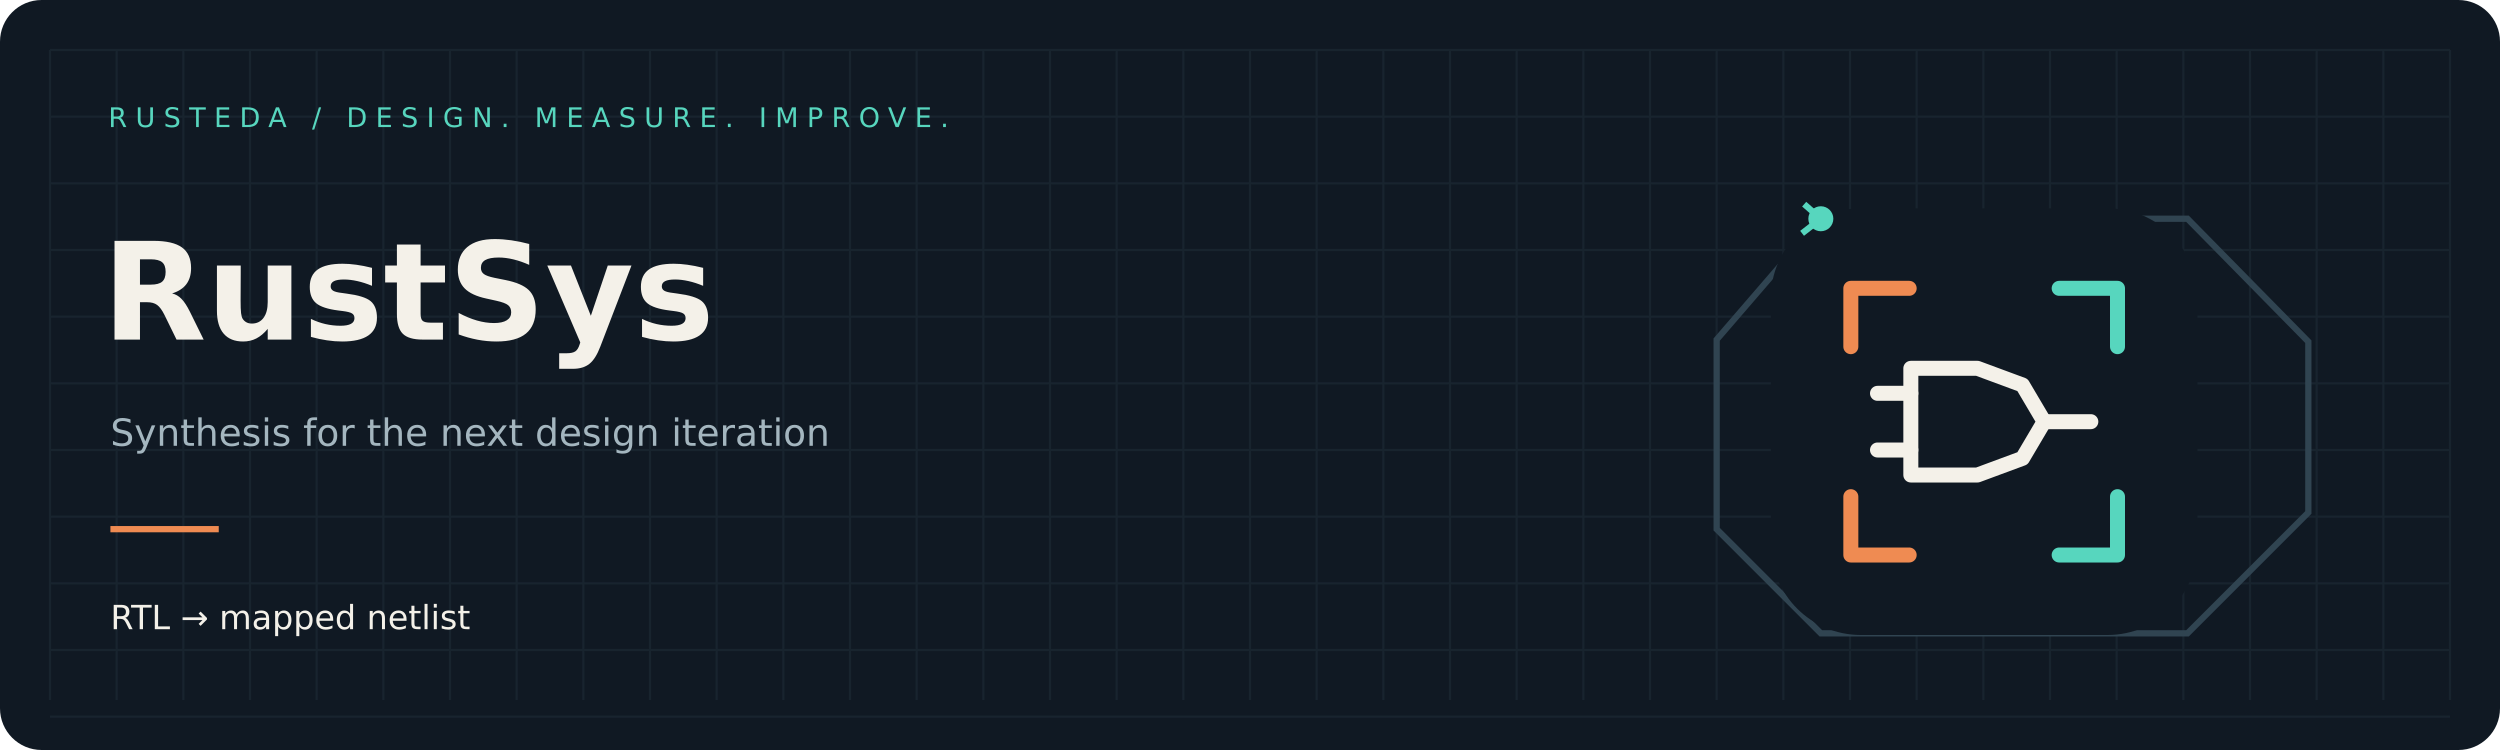
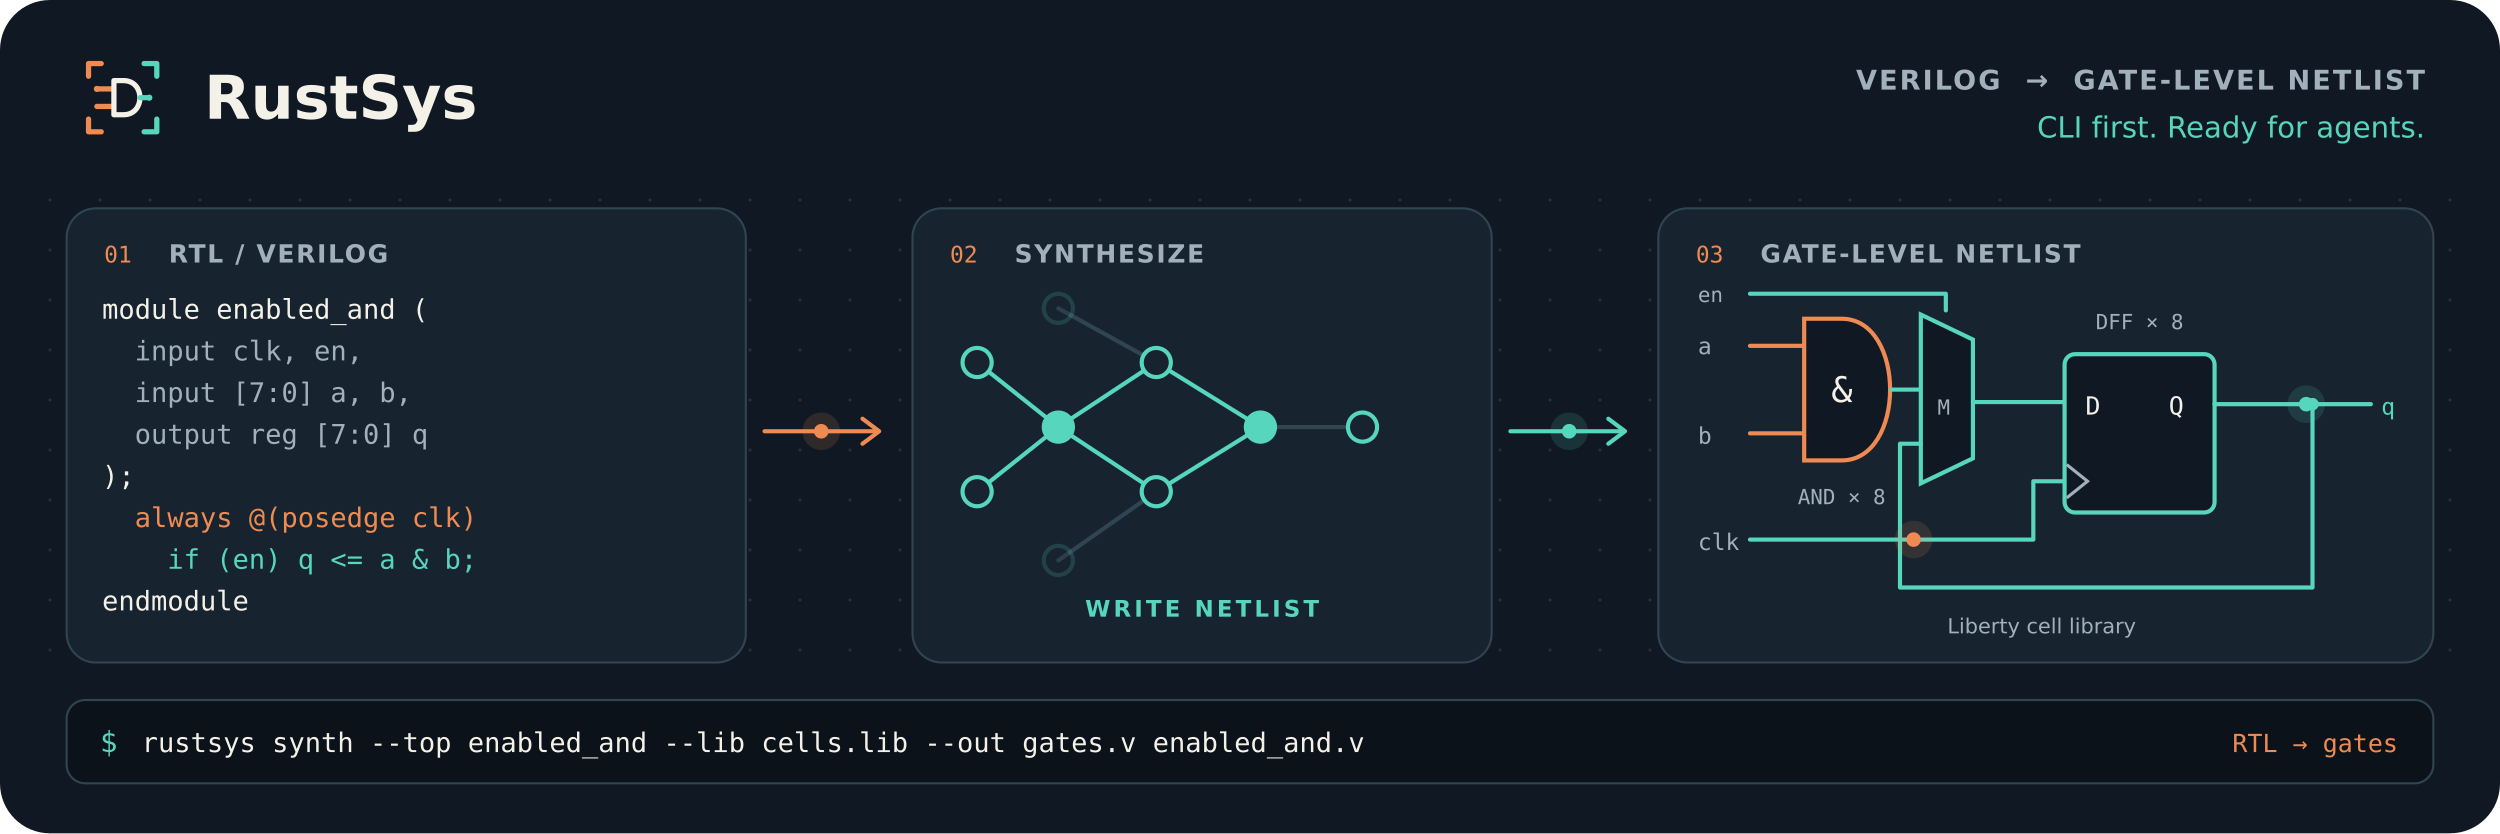
- <svg xmlns="http://www.w3.org/2000/svg" width="1200" height="360" viewBox="0 0 1200 360" role="img" aria-labelledby="title desc">
-   <rect width="1200" height="360" rx="20" fill="#101923" />
-   <g stroke="#304451" opacity=".25">
-     <path d="M24 24V336" />
-     <path d="M56 24V336" />
-     <path d="M88 24V336" />
-     <path d="M120 24V336" />
-     <path d="M152 24V336" />
-     <path d="M184 24V336" />
-     <path d="M216 24V336" />
-     <path d="M248 24V336" />
-     <path d="M280 24V336" />
-     <path d="M312 24V336" />
-     <path d="M344 24V336" />
-     <path d="M376 24V336" />
-     <path d="M408 24V336" />
-     <path d="M440 24V336" />
-     <path d="M472 24V336" />
-     <path d="M504 24V336" />
-     <path d="M536 24V336" />
-     <path d="M568 24V336" />
-     <path d="M600 24V336" />
-     <path d="M632 24V336" />
-     <path d="M664 24V336" />
-     <path d="M696 24V336" />
-     <path d="M728 24V336" />
-     <path d="M760 24V336" />
-     <path d="M792 24V336" />
-     <path d="M824 24V336" />
-     <path d="M856 24V336" />
-     <path d="M888 24V336" />
-     <path d="M920 24V336" />
-     <path d="M952 24V336" />
-     <path d="M984 24V336" />
-     <path d="M1016 24V336" />
-     <path d="M1048 24V336" />
-     <path d="M1080 24V336" />
-     <path d="M1112 24V336" />
-     <path d="M1144 24V336" />
-     <path d="M1176 24V336" />
-     <path d="M24 24H1176" />
-     <path d="M24 56H1176" />
-     <path d="M24 88H1176" />
-     <path d="M24 120H1176" />
-     <path d="M24 152H1176" />
-     <path d="M24 184H1176" />
-     <path d="M24 216H1176" />
-     <path d="M24 248H1176" />
-     <path d="M24 280H1176" />
-     <path d="M24 312H1176" />
-     <path d="M24 344H1176" />
+ <svg xmlns="http://www.w3.org/2000/svg" width="1200" height="400" viewBox="0 0 1200 400" role="img" aria-labelledby="title desc">
+   <rect width="1200" height="400" rx="24" fill="#101923" />
+   <g opacity=".15">
+     <circle cx="24" cy="96" r=".75" fill="#A1B0BA" />
+     <circle cx="24" cy="120" r=".75" fill="#A1B0BA" />
+     <circle cx="24" cy="144" r=".75" fill="#A1B0BA" />
+     <circle cx="24" cy="168" r=".75" fill="#A1B0BA" />
+     <circle cx="24" cy="192" r=".75" fill="#A1B0BA" />
+     <circle cx="24" cy="216" r=".75" fill="#A1B0BA" />
+     <circle cx="24" cy="240" r=".75" fill="#A1B0BA" />
+     <circle cx="24" cy="264" r=".75" fill="#A1B0BA" />
+     <circle cx="24" cy="288" r=".75" fill="#A1B0BA" />
+     <circle cx="24" cy="312" r=".75" fill="#A1B0BA" />
+     <circle cx="48" cy="96" r=".75" fill="#A1B0BA" />
+     <circle cx="48" cy="120" r=".75" fill="#A1B0BA" />
+     <circle cx="48" cy="144" r=".75" fill="#A1B0BA" />
+     <circle cx="48" cy="168" r=".75" fill="#A1B0BA" />
+     <circle cx="48" cy="192" r=".75" fill="#A1B0BA" />
+     <circle cx="48" cy="216" r=".75" fill="#A1B0BA" />
+     <circle cx="48" cy="240" r=".75" fill="#A1B0BA" />
+     <circle cx="48" cy="264" r=".75" fill="#A1B0BA" />
+     <circle cx="48" cy="288" r=".75" fill="#A1B0BA" />
+     <circle cx="48" cy="312" r=".75" fill="#A1B0BA" />
+     <circle cx="72" cy="96" r=".75" fill="#A1B0BA" />
+     <circle cx="72" cy="120" r=".75" fill="#A1B0BA" />
+     <circle cx="72" cy="144" r=".75" fill="#A1B0BA" />
+     <circle cx="72" cy="168" r=".75" fill="#A1B0BA" />
+     <circle cx="72" cy="192" r=".75" fill="#A1B0BA" />
+     <circle cx="72" cy="216" r=".75" fill="#A1B0BA" />
+     <circle cx="72" cy="240" r=".75" fill="#A1B0BA" />
+     <circle cx="72" cy="264" r=".75" fill="#A1B0BA" />
+     <circle cx="72" cy="288" r=".75" fill="#A1B0BA" />
+     <circle cx="72" cy="312" r=".75" fill="#A1B0BA" />
+     <circle cx="96" cy="96" r=".75" fill="#A1B0BA" />
+     <circle cx="96" cy="120" r=".75" fill="#A1B0BA" />
+     <circle cx="96" cy="144" r=".75" fill="#A1B0BA" />
+     <circle cx="96" cy="168" r=".75" fill="#A1B0BA" />
+     <circle cx="96" cy="192" r=".75" fill="#A1B0BA" />
+     <circle cx="96" cy="216" r=".75" fill="#A1B0BA" />
+     <circle cx="96" cy="240" r=".75" fill="#A1B0BA" />
+     <circle cx="96" cy="264" r=".75" fill="#A1B0BA" />
+     <circle cx="96" cy="288" r=".75" fill="#A1B0BA" />
+     <circle cx="96" cy="312" r=".75" fill="#A1B0BA" />
+     <circle cx="120" cy="96" r=".75" fill="#A1B0BA" />
+     <circle cx="120" cy="120" r=".75" fill="#A1B0BA" />
+     <circle cx="120" cy="144" r=".75" fill="#A1B0BA" />
+     <circle cx="120" cy="168" r=".75" fill="#A1B0BA" />
+     <circle cx="120" cy="192" r=".75" fill="#A1B0BA" />
+     <circle cx="120" cy="216" r=".75" fill="#A1B0BA" />
+     <circle cx="120" cy="240" r=".75" fill="#A1B0BA" />
+     <circle cx="120" cy="264" r=".75" fill="#A1B0BA" />
+     <circle cx="120" cy="288" r=".75" fill="#A1B0BA" />
+     <circle cx="120" cy="312" r=".75" fill="#A1B0BA" />
+     <circle cx="144" cy="96" r=".75" fill="#A1B0BA" />
+     <circle cx="144" cy="120" r=".75" fill="#A1B0BA" />
+     <circle cx="144" cy="144" r=".75" fill="#A1B0BA" />
+     <circle cx="144" cy="168" r=".75" fill="#A1B0BA" />
+     <circle cx="144" cy="192" r=".75" fill="#A1B0BA" />
+     <circle cx="144" cy="216" r=".75" fill="#A1B0BA" />
+     <circle cx="144" cy="240" r=".75" fill="#A1B0BA" />
+     <circle cx="144" cy="264" r=".75" fill="#A1B0BA" />
+     <circle cx="144" cy="288" r=".75" fill="#A1B0BA" />
+     <circle cx="144" cy="312" r=".75" fill="#A1B0BA" />
+     <circle cx="168" cy="96" r=".75" fill="#A1B0BA" />
+     <circle cx="168" cy="120" r=".75" fill="#A1B0BA" />
+     <circle cx="168" cy="144" r=".75" fill="#A1B0BA" />
+     <circle cx="168" cy="168" r=".75" fill="#A1B0BA" />
+     <circle cx="168" cy="192" r=".75" fill="#A1B0BA" />
+     <circle cx="168" cy="216" r=".75" fill="#A1B0BA" />
+     <circle cx="168" cy="240" r=".75" fill="#A1B0BA" />
+     <circle cx="168" cy="264" r=".75" fill="#A1B0BA" />
+     <circle cx="168" cy="288" r=".75" fill="#A1B0BA" />
+     <circle cx="168" cy="312" r=".75" fill="#A1B0BA" />
+     <circle cx="192" cy="96" r=".75" fill="#A1B0BA" />
+     <circle cx="192" cy="120" r=".75" fill="#A1B0BA" />
+     <circle cx="192" cy="144" r=".75" fill="#A1B0BA" />
+     <circle cx="192" cy="168" r=".75" fill="#A1B0BA" />
+     <circle cx="192" cy="192" r=".75" fill="#A1B0BA" />
+     <circle cx="192" cy="216" r=".75" fill="#A1B0BA" />
+     <circle cx="192" cy="240" r=".75" fill="#A1B0BA" />
+     <circle cx="192" cy="264" r=".75" fill="#A1B0BA" />
+     <circle cx="192" cy="288" r=".75" fill="#A1B0BA" />
+     <circle cx="192" cy="312" r=".75" fill="#A1B0BA" />
+     <circle cx="216" cy="96" r=".75" fill="#A1B0BA" />
+     <circle cx="216" cy="120" r=".75" fill="#A1B0BA" />
+     <circle cx="216" cy="144" r=".75" fill="#A1B0BA" />
+     <circle cx="216" cy="168" r=".75" fill="#A1B0BA" />
+     <circle cx="216" cy="192" r=".75" fill="#A1B0BA" />
+     <circle cx="216" cy="216" r=".75" fill="#A1B0BA" />
+     <circle cx="216" cy="240" r=".75" fill="#A1B0BA" />
+     <circle cx="216" cy="264" r=".75" fill="#A1B0BA" />
+     <circle cx="216" cy="288" r=".75" fill="#A1B0BA" />
+     <circle cx="216" cy="312" r=".75" fill="#A1B0BA" />
+     <circle cx="240" cy="96" r=".75" fill="#A1B0BA" />
+     <circle cx="240" cy="120" r=".75" fill="#A1B0BA" />
+     <circle cx="240" cy="144" r=".75" fill="#A1B0BA" />
+     <circle cx="240" cy="168" r=".75" fill="#A1B0BA" />
+     <circle cx="240" cy="192" r=".75" fill="#A1B0BA" />
+     <circle cx="240" cy="216" r=".75" fill="#A1B0BA" />
+     <circle cx="240" cy="240" r=".75" fill="#A1B0BA" />
+     <circle cx="240" cy="264" r=".75" fill="#A1B0BA" />
+     <circle cx="240" cy="288" r=".75" fill="#A1B0BA" />
+     <circle cx="240" cy="312" r=".75" fill="#A1B0BA" />
+     <circle cx="264" cy="96" r=".75" fill="#A1B0BA" />
+     <circle cx="264" cy="120" r=".75" fill="#A1B0BA" />
+     <circle cx="264" cy="144" r=".75" fill="#A1B0BA" />
+     <circle cx="264" cy="168" r=".75" fill="#A1B0BA" />
+     <circle cx="264" cy="192" r=".75" fill="#A1B0BA" />
+     <circle cx="264" cy="216" r=".75" fill="#A1B0BA" />
+     <circle cx="264" cy="240" r=".75" fill="#A1B0BA" />
+     <circle cx="264" cy="264" r=".75" fill="#A1B0BA" />
+     <circle cx="264" cy="288" r=".75" fill="#A1B0BA" />
+     <circle cx="264" cy="312" r=".75" fill="#A1B0BA" />
+     <circle cx="288" cy="96" r=".75" fill="#A1B0BA" />
+     <circle cx="288" cy="120" r=".75" fill="#A1B0BA" />
+     <circle cx="288" cy="144" r=".75" fill="#A1B0BA" />
+     <circle cx="288" cy="168" r=".75" fill="#A1B0BA" />
+     <circle cx="288" cy="192" r=".75" fill="#A1B0BA" />
+     <circle cx="288" cy="216" r=".75" fill="#A1B0BA" />
+     <circle cx="288" cy="240" r=".75" fill="#A1B0BA" />
+     <circle cx="288" cy="264" r=".75" fill="#A1B0BA" />
+     <circle cx="288" cy="288" r=".75" fill="#A1B0BA" />
+     <circle cx="288" cy="312" r=".75" fill="#A1B0BA" />
+     <circle cx="312" cy="96" r=".75" fill="#A1B0BA" />
+     <circle cx="312" cy="120" r=".75" fill="#A1B0BA" />
+     <circle cx="312" cy="144" r=".75" fill="#A1B0BA" />
+     <circle cx="312" cy="168" r=".75" fill="#A1B0BA" />
+     <circle cx="312" cy="192" r=".75" fill="#A1B0BA" />
+     <circle cx="312" cy="216" r=".75" fill="#A1B0BA" />
+     <circle cx="312" cy="240" r=".75" fill="#A1B0BA" />
+     <circle cx="312" cy="264" r=".75" fill="#A1B0BA" />
+     <circle cx="312" cy="288" r=".75" fill="#A1B0BA" />
+     <circle cx="312" cy="312" r=".75" fill="#A1B0BA" />
+     <circle cx="336" cy="96" r=".75" fill="#A1B0BA" />
+     <circle cx="336" cy="120" r=".75" fill="#A1B0BA" />
+     <circle cx="336" cy="144" r=".75" fill="#A1B0BA" />
+     <circle cx="336" cy="168" r=".75" fill="#A1B0BA" />
+     <circle cx="336" cy="192" r=".75" fill="#A1B0BA" />
+     <circle cx="336" cy="216" r=".75" fill="#A1B0BA" />
+     <circle cx="336" cy="240" r=".75" fill="#A1B0BA" />
+     <circle cx="336" cy="264" r=".75" fill="#A1B0BA" />
+     <circle cx="336" cy="288" r=".75" fill="#A1B0BA" />
+     <circle cx="336" cy="312" r=".75" fill="#A1B0BA" />
+     <circle cx="360" cy="96" r=".75" fill="#A1B0BA" />
+     <circle cx="360" cy="120" r=".75" fill="#A1B0BA" />
+     <circle cx="360" cy="144" r=".75" fill="#A1B0BA" />
+     <circle cx="360" cy="168" r=".75" fill="#A1B0BA" />
+     <circle cx="360" cy="192" r=".75" fill="#A1B0BA" />
+     <circle cx="360" cy="216" r=".75" fill="#A1B0BA" />
+     <circle cx="360" cy="240" r=".75" fill="#A1B0BA" />
+     <circle cx="360" cy="264" r=".75" fill="#A1B0BA" />
+     <circle cx="360" cy="288" r=".75" fill="#A1B0BA" />
+     <circle cx="360" cy="312" r=".75" fill="#A1B0BA" />
+     <circle cx="384" cy="96" r=".75" fill="#A1B0BA" />
+     <circle cx="384" cy="120" r=".75" fill="#A1B0BA" />
+     <circle cx="384" cy="144" r=".75" fill="#A1B0BA" />
+     <circle cx="384" cy="168" r=".75" fill="#A1B0BA" />
+     <circle cx="384" cy="192" r=".75" fill="#A1B0BA" />
+     <circle cx="384" cy="216" r=".75" fill="#A1B0BA" />
+     <circle cx="384" cy="240" r=".75" fill="#A1B0BA" />
+     <circle cx="384" cy="264" r=".75" fill="#A1B0BA" />
+     <circle cx="384" cy="288" r=".75" fill="#A1B0BA" />
+     <circle cx="384" cy="312" r=".75" fill="#A1B0BA" />
+     <circle cx="408" cy="96" r=".75" fill="#A1B0BA" />
+     <circle cx="408" cy="120" r=".75" fill="#A1B0BA" />
+     <circle cx="408" cy="144" r=".75" fill="#A1B0BA" />
+     <circle cx="408" cy="168" r=".75" fill="#A1B0BA" />
+     <circle cx="408" cy="192" r=".75" fill="#A1B0BA" />
+     <circle cx="408" cy="216" r=".75" fill="#A1B0BA" />
+     <circle cx="408" cy="240" r=".75" fill="#A1B0BA" />
+     <circle cx="408" cy="264" r=".75" fill="#A1B0BA" />
+     <circle cx="408" cy="288" r=".75" fill="#A1B0BA" />
+     <circle cx="408" cy="312" r=".75" fill="#A1B0BA" />
+     <circle cx="432" cy="96" r=".75" fill="#A1B0BA" />
+     <circle cx="432" cy="120" r=".75" fill="#A1B0BA" />
+     <circle cx="432" cy="144" r=".75" fill="#A1B0BA" />
+     <circle cx="432" cy="168" r=".75" fill="#A1B0BA" />
+     <circle cx="432" cy="192" r=".75" fill="#A1B0BA" />
+     <circle cx="432" cy="216" r=".75" fill="#A1B0BA" />
+     <circle cx="432" cy="240" r=".75" fill="#A1B0BA" />
+     <circle cx="432" cy="264" r=".75" fill="#A1B0BA" />
+     <circle cx="432" cy="288" r=".75" fill="#A1B0BA" />
+     <circle cx="432" cy="312" r=".75" fill="#A1B0BA" />
+     <circle cx="456" cy="96" r=".75" fill="#A1B0BA" />
+     <circle cx="456" cy="120" r=".75" fill="#A1B0BA" />
+     <circle cx="456" cy="144" r=".75" fill="#A1B0BA" />
+     <circle cx="456" cy="168" r=".75" fill="#A1B0BA" />
+     <circle cx="456" cy="192" r=".75" fill="#A1B0BA" />
+     <circle cx="456" cy="216" r=".75" fill="#A1B0BA" />
+     <circle cx="456" cy="240" r=".75" fill="#A1B0BA" />
+     <circle cx="456" cy="264" r=".75" fill="#A1B0BA" />
+     <circle cx="456" cy="288" r=".75" fill="#A1B0BA" />
+     <circle cx="456" cy="312" r=".75" fill="#A1B0BA" />
+     <circle cx="480" cy="96" r=".75" fill="#A1B0BA" />
+     <circle cx="480" cy="120" r=".75" fill="#A1B0BA" />
+     <circle cx="480" cy="144" r=".75" fill="#A1B0BA" />
+     <circle cx="480" cy="168" r=".75" fill="#A1B0BA" />
+     <circle cx="480" cy="192" r=".75" fill="#A1B0BA" />
+     <circle cx="480" cy="216" r=".75" fill="#A1B0BA" />
+     <circle cx="480" cy="240" r=".75" fill="#A1B0BA" />
+     <circle cx="480" cy="264" r=".75" fill="#A1B0BA" />
+     <circle cx="480" cy="288" r=".75" fill="#A1B0BA" />
+     <circle cx="480" cy="312" r=".75" fill="#A1B0BA" />
+     <circle cx="504" cy="96" r=".75" fill="#A1B0BA" />
+     <circle cx="504" cy="120" r=".75" fill="#A1B0BA" />
+     <circle cx="504" cy="144" r=".75" fill="#A1B0BA" />
+     <circle cx="504" cy="168" r=".75" fill="#A1B0BA" />
+     <circle cx="504" cy="192" r=".75" fill="#A1B0BA" />
+     <circle cx="504" cy="216" r=".75" fill="#A1B0BA" />
+     <circle cx="504" cy="240" r=".75" fill="#A1B0BA" />
+     <circle cx="504" cy="264" r=".75" fill="#A1B0BA" />
+     <circle cx="504" cy="288" r=".75" fill="#A1B0BA" />
+     <circle cx="504" cy="312" r=".75" fill="#A1B0BA" />
+     <circle cx="528" cy="96" r=".75" fill="#A1B0BA" />
+     <circle cx="528" cy="120" r=".75" fill="#A1B0BA" />
+     <circle cx="528" cy="144" r=".75" fill="#A1B0BA" />
+     <circle cx="528" cy="168" r=".75" fill="#A1B0BA" />
+     <circle cx="528" cy="192" r=".75" fill="#A1B0BA" />
+     <circle cx="528" cy="216" r=".75" fill="#A1B0BA" />
+     <circle cx="528" cy="240" r=".75" fill="#A1B0BA" />
+     <circle cx="528" cy="264" r=".75" fill="#A1B0BA" />
+     <circle cx="528" cy="288" r=".75" fill="#A1B0BA" />
+     <circle cx="528" cy="312" r=".75" fill="#A1B0BA" />
+     <circle cx="552" cy="96" r=".75" fill="#A1B0BA" />
+     <circle cx="552" cy="120" r=".75" fill="#A1B0BA" />
+     <circle cx="552" cy="144" r=".75" fill="#A1B0BA" />
+     <circle cx="552" cy="168" r=".75" fill="#A1B0BA" />
+     <circle cx="552" cy="192" r=".75" fill="#A1B0BA" />
+     <circle cx="552" cy="216" r=".75" fill="#A1B0BA" />
+     <circle cx="552" cy="240" r=".75" fill="#A1B0BA" />
+     <circle cx="552" cy="264" r=".75" fill="#A1B0BA" />
+     <circle cx="552" cy="288" r=".75" fill="#A1B0BA" />
+     <circle cx="552" cy="312" r=".75" fill="#A1B0BA" />
+     <circle cx="576" cy="96" r=".75" fill="#A1B0BA" />
+     <circle cx="576" cy="120" r=".75" fill="#A1B0BA" />
+     <circle cx="576" cy="144" r=".75" fill="#A1B0BA" />
+     <circle cx="576" cy="168" r=".75" fill="#A1B0BA" />
+     <circle cx="576" cy="192" r=".75" fill="#A1B0BA" />
+     <circle cx="576" cy="216" r=".75" fill="#A1B0BA" />
+     <circle cx="576" cy="240" r=".75" fill="#A1B0BA" />
+     <circle cx="576" cy="264" r=".75" fill="#A1B0BA" />
+     <circle cx="576" cy="288" r=".75" fill="#A1B0BA" />
+     <circle cx="576" cy="312" r=".75" fill="#A1B0BA" />
+     <circle cx="600" cy="96" r=".75" fill="#A1B0BA" />
+     <circle cx="600" cy="120" r=".75" fill="#A1B0BA" />
+     <circle cx="600" cy="144" r=".75" fill="#A1B0BA" />
+     <circle cx="600" cy="168" r=".75" fill="#A1B0BA" />
+     <circle cx="600" cy="192" r=".75" fill="#A1B0BA" />
+     <circle cx="600" cy="216" r=".75" fill="#A1B0BA" />
+     <circle cx="600" cy="240" r=".75" fill="#A1B0BA" />
+     <circle cx="600" cy="264" r=".75" fill="#A1B0BA" />
+     <circle cx="600" cy="288" r=".75" fill="#A1B0BA" />
+     <circle cx="600" cy="312" r=".75" fill="#A1B0BA" />
+     <circle cx="624" cy="96" r=".75" fill="#A1B0BA" />
+     <circle cx="624" cy="120" r=".75" fill="#A1B0BA" />
+     <circle cx="624" cy="144" r=".75" fill="#A1B0BA" />
+     <circle cx="624" cy="168" r=".75" fill="#A1B0BA" />
+     <circle cx="624" cy="192" r=".75" fill="#A1B0BA" />
+     <circle cx="624" cy="216" r=".75" fill="#A1B0BA" />
+     <circle cx="624" cy="240" r=".75" fill="#A1B0BA" />
+     <circle cx="624" cy="264" r=".75" fill="#A1B0BA" />
+     <circle cx="624" cy="288" r=".75" fill="#A1B0BA" />
+     <circle cx="624" cy="312" r=".75" fill="#A1B0BA" />
+     <circle cx="648" cy="96" r=".75" fill="#A1B0BA" />
+     <circle cx="648" cy="120" r=".75" fill="#A1B0BA" />
+     <circle cx="648" cy="144" r=".75" fill="#A1B0BA" />
+     <circle cx="648" cy="168" r=".75" fill="#A1B0BA" />
+     <circle cx="648" cy="192" r=".75" fill="#A1B0BA" />
+     <circle cx="648" cy="216" r=".75" fill="#A1B0BA" />
+     <circle cx="648" cy="240" r=".75" fill="#A1B0BA" />
+     <circle cx="648" cy="264" r=".75" fill="#A1B0BA" />
+     <circle cx="648" cy="288" r=".75" fill="#A1B0BA" />
+     <circle cx="648" cy="312" r=".75" fill="#A1B0BA" />
+     <circle cx="672" cy="96" r=".75" fill="#A1B0BA" />
+     <circle cx="672" cy="120" r=".75" fill="#A1B0BA" />
+     <circle cx="672" cy="144" r=".75" fill="#A1B0BA" />
+     <circle cx="672" cy="168" r=".75" fill="#A1B0BA" />
+     <circle cx="672" cy="192" r=".75" fill="#A1B0BA" />
+     <circle cx="672" cy="216" r=".75" fill="#A1B0BA" />
+     <circle cx="672" cy="240" r=".75" fill="#A1B0BA" />
+     <circle cx="672" cy="264" r=".75" fill="#A1B0BA" />
+     <circle cx="672" cy="288" r=".75" fill="#A1B0BA" />
+     <circle cx="672" cy="312" r=".75" fill="#A1B0BA" />
+     <circle cx="696" cy="96" r=".75" fill="#A1B0BA" />
+     <circle cx="696" cy="120" r=".75" fill="#A1B0BA" />
+     <circle cx="696" cy="144" r=".75" fill="#A1B0BA" />
+     <circle cx="696" cy="168" r=".75" fill="#A1B0BA" />
+     <circle cx="696" cy="192" r=".75" fill="#A1B0BA" />
+     <circle cx="696" cy="216" r=".75" fill="#A1B0BA" />
+     <circle cx="696" cy="240" r=".75" fill="#A1B0BA" />
+     <circle cx="696" cy="264" r=".75" fill="#A1B0BA" />
+     <circle cx="696" cy="288" r=".75" fill="#A1B0BA" />
+     <circle cx="696" cy="312" r=".75" fill="#A1B0BA" />
+     <circle cx="720" cy="96" r=".75" fill="#A1B0BA" />
+     <circle cx="720" cy="120" r=".75" fill="#A1B0BA" />
+     <circle cx="720" cy="144" r=".75" fill="#A1B0BA" />
+     <circle cx="720" cy="168" r=".75" fill="#A1B0BA" />
+     <circle cx="720" cy="192" r=".75" fill="#A1B0BA" />
+     <circle cx="720" cy="216" r=".75" fill="#A1B0BA" />
+     <circle cx="720" cy="240" r=".75" fill="#A1B0BA" />
+     <circle cx="720" cy="264" r=".75" fill="#A1B0BA" />
+     <circle cx="720" cy="288" r=".75" fill="#A1B0BA" />
+     <circle cx="720" cy="312" r=".75" fill="#A1B0BA" />
+     <circle cx="744" cy="96" r=".75" fill="#A1B0BA" />
+     <circle cx="744" cy="120" r=".75" fill="#A1B0BA" />
+     <circle cx="744" cy="144" r=".75" fill="#A1B0BA" />
+     <circle cx="744" cy="168" r=".75" fill="#A1B0BA" />
+     <circle cx="744" cy="192" r=".75" fill="#A1B0BA" />
+     <circle cx="744" cy="216" r=".75" fill="#A1B0BA" />
+     <circle cx="744" cy="240" r=".75" fill="#A1B0BA" />
+     <circle cx="744" cy="264" r=".75" fill="#A1B0BA" />
+     <circle cx="744" cy="288" r=".75" fill="#A1B0BA" />
+     <circle cx="744" cy="312" r=".75" fill="#A1B0BA" />
+     <circle cx="768" cy="96" r=".75" fill="#A1B0BA" />
+     <circle cx="768" cy="120" r=".75" fill="#A1B0BA" />
+     <circle cx="768" cy="144" r=".75" fill="#A1B0BA" />
+     <circle cx="768" cy="168" r=".75" fill="#A1B0BA" />
+     <circle cx="768" cy="192" r=".75" fill="#A1B0BA" />
+     <circle cx="768" cy="216" r=".75" fill="#A1B0BA" />
+     <circle cx="768" cy="240" r=".75" fill="#A1B0BA" />
+     <circle cx="768" cy="264" r=".75" fill="#A1B0BA" />
+     <circle cx="768" cy="288" r=".75" fill="#A1B0BA" />
+     <circle cx="768" cy="312" r=".75" fill="#A1B0BA" />
+     <circle cx="792" cy="96" r=".75" fill="#A1B0BA" />
+     <circle cx="792" cy="120" r=".75" fill="#A1B0BA" />
+     <circle cx="792" cy="144" r=".75" fill="#A1B0BA" />
+     <circle cx="792" cy="168" r=".75" fill="#A1B0BA" />
+     <circle cx="792" cy="192" r=".75" fill="#A1B0BA" />
+     <circle cx="792" cy="216" r=".75" fill="#A1B0BA" />
+     <circle cx="792" cy="240" r=".75" fill="#A1B0BA" />
+     <circle cx="792" cy="264" r=".75" fill="#A1B0BA" />
+     <circle cx="792" cy="288" r=".75" fill="#A1B0BA" />
+     <circle cx="792" cy="312" r=".75" fill="#A1B0BA" />
+     <circle cx="816" cy="96" r=".75" fill="#A1B0BA" />
+     <circle cx="816" cy="120" r=".75" fill="#A1B0BA" />
+     <circle cx="816" cy="144" r=".75" fill="#A1B0BA" />
+     <circle cx="816" cy="168" r=".75" fill="#A1B0BA" />
+     <circle cx="816" cy="192" r=".75" fill="#A1B0BA" />
+     <circle cx="816" cy="216" r=".75" fill="#A1B0BA" />
+     <circle cx="816" cy="240" r=".75" fill="#A1B0BA" />
+     <circle cx="816" cy="264" r=".75" fill="#A1B0BA" />
+     <circle cx="816" cy="288" r=".75" fill="#A1B0BA" />
+     <circle cx="816" cy="312" r=".75" fill="#A1B0BA" />
+     <circle cx="840" cy="96" r=".75" fill="#A1B0BA" />
+     <circle cx="840" cy="120" r=".75" fill="#A1B0BA" />
+     <circle cx="840" cy="144" r=".75" fill="#A1B0BA" />
+     <circle cx="840" cy="168" r=".75" fill="#A1B0BA" />
+     <circle cx="840" cy="192" r=".75" fill="#A1B0BA" />
+     <circle cx="840" cy="216" r=".75" fill="#A1B0BA" />
+     <circle cx="840" cy="240" r=".75" fill="#A1B0BA" />
+     <circle cx="840" cy="264" r=".75" fill="#A1B0BA" />
+     <circle cx="840" cy="288" r=".75" fill="#A1B0BA" />
+     <circle cx="840" cy="312" r=".75" fill="#A1B0BA" />
+     <circle cx="864" cy="96" r=".75" fill="#A1B0BA" />
+     <circle cx="864" cy="120" r=".75" fill="#A1B0BA" />
+     <circle cx="864" cy="144" r=".75" fill="#A1B0BA" />
+     <circle cx="864" cy="168" r=".75" fill="#A1B0BA" />
+     <circle cx="864" cy="192" r=".75" fill="#A1B0BA" />
+     <circle cx="864" cy="216" r=".75" fill="#A1B0BA" />
+     <circle cx="864" cy="240" r=".75" fill="#A1B0BA" />
+     <circle cx="864" cy="264" r=".75" fill="#A1B0BA" />
+     <circle cx="864" cy="288" r=".75" fill="#A1B0BA" />
+     <circle cx="864" cy="312" r=".75" fill="#A1B0BA" />
+     <circle cx="888" cy="96" r=".75" fill="#A1B0BA" />
+     <circle cx="888" cy="120" r=".75" fill="#A1B0BA" />
+     <circle cx="888" cy="144" r=".75" fill="#A1B0BA" />
+     <circle cx="888" cy="168" r=".75" fill="#A1B0BA" />
+     <circle cx="888" cy="192" r=".75" fill="#A1B0BA" />
+     <circle cx="888" cy="216" r=".75" fill="#A1B0BA" />
+     <circle cx="888" cy="240" r=".75" fill="#A1B0BA" />
+     <circle cx="888" cy="264" r=".75" fill="#A1B0BA" />
+     <circle cx="888" cy="288" r=".75" fill="#A1B0BA" />
+     <circle cx="888" cy="312" r=".75" fill="#A1B0BA" />
+     <circle cx="912" cy="96" r=".75" fill="#A1B0BA" />
+     <circle cx="912" cy="120" r=".75" fill="#A1B0BA" />
+     <circle cx="912" cy="144" r=".75" fill="#A1B0BA" />
+     <circle cx="912" cy="168" r=".75" fill="#A1B0BA" />
+     <circle cx="912" cy="192" r=".75" fill="#A1B0BA" />
+     <circle cx="912" cy="216" r=".75" fill="#A1B0BA" />
+     <circle cx="912" cy="240" r=".75" fill="#A1B0BA" />
+     <circle cx="912" cy="264" r=".75" fill="#A1B0BA" />
+     <circle cx="912" cy="288" r=".75" fill="#A1B0BA" />
+     <circle cx="912" cy="312" r=".75" fill="#A1B0BA" />
+     <circle cx="936" cy="96" r=".75" fill="#A1B0BA" />
+     <circle cx="936" cy="120" r=".75" fill="#A1B0BA" />
+     <circle cx="936" cy="144" r=".75" fill="#A1B0BA" />
+     <circle cx="936" cy="168" r=".75" fill="#A1B0BA" />
+     <circle cx="936" cy="192" r=".75" fill="#A1B0BA" />
+     <circle cx="936" cy="216" r=".75" fill="#A1B0BA" />
+     <circle cx="936" cy="240" r=".75" fill="#A1B0BA" />
+     <circle cx="936" cy="264" r=".75" fill="#A1B0BA" />
+     <circle cx="936" cy="288" r=".75" fill="#A1B0BA" />
+     <circle cx="936" cy="312" r=".75" fill="#A1B0BA" />
+     <circle cx="960" cy="96" r=".75" fill="#A1B0BA" />
+     <circle cx="960" cy="120" r=".75" fill="#A1B0BA" />
+     <circle cx="960" cy="144" r=".75" fill="#A1B0BA" />
+     <circle cx="960" cy="168" r=".75" fill="#A1B0BA" />
+     <circle cx="960" cy="192" r=".75" fill="#A1B0BA" />
+     <circle cx="960" cy="216" r=".75" fill="#A1B0BA" />
+     <circle cx="960" cy="240" r=".75" fill="#A1B0BA" />
+     <circle cx="960" cy="264" r=".75" fill="#A1B0BA" />
+     <circle cx="960" cy="288" r=".75" fill="#A1B0BA" />
+     <circle cx="960" cy="312" r=".75" fill="#A1B0BA" />
+     <circle cx="984" cy="96" r=".75" fill="#A1B0BA" />
+     <circle cx="984" cy="120" r=".75" fill="#A1B0BA" />
+     <circle cx="984" cy="144" r=".75" fill="#A1B0BA" />
+     <circle cx="984" cy="168" r=".75" fill="#A1B0BA" />
+     <circle cx="984" cy="192" r=".75" fill="#A1B0BA" />
+     <circle cx="984" cy="216" r=".75" fill="#A1B0BA" />
+     <circle cx="984" cy="240" r=".75" fill="#A1B0BA" />
+     <circle cx="984" cy="264" r=".75" fill="#A1B0BA" />
+     <circle cx="984" cy="288" r=".75" fill="#A1B0BA" />
+     <circle cx="984" cy="312" r=".75" fill="#A1B0BA" />
+     <circle cx="1008" cy="96" r=".75" fill="#A1B0BA" />
+     <circle cx="1008" cy="120" r=".75" fill="#A1B0BA" />
+     <circle cx="1008" cy="144" r=".75" fill="#A1B0BA" />
+     <circle cx="1008" cy="168" r=".75" fill="#A1B0BA" />
+     <circle cx="1008" cy="192" r=".75" fill="#A1B0BA" />
+     <circle cx="1008" cy="216" r=".75" fill="#A1B0BA" />
+     <circle cx="1008" cy="240" r=".75" fill="#A1B0BA" />
+     <circle cx="1008" cy="264" r=".75" fill="#A1B0BA" />
+     <circle cx="1008" cy="288" r=".75" fill="#A1B0BA" />
+     <circle cx="1008" cy="312" r=".75" fill="#A1B0BA" />
+     <circle cx="1032" cy="96" r=".75" fill="#A1B0BA" />
+     <circle cx="1032" cy="120" r=".75" fill="#A1B0BA" />
+     <circle cx="1032" cy="144" r=".75" fill="#A1B0BA" />
+     <circle cx="1032" cy="168" r=".75" fill="#A1B0BA" />
+     <circle cx="1032" cy="192" r=".75" fill="#A1B0BA" />
+     <circle cx="1032" cy="216" r=".75" fill="#A1B0BA" />
+     <circle cx="1032" cy="240" r=".75" fill="#A1B0BA" />
+     <circle cx="1032" cy="264" r=".75" fill="#A1B0BA" />
+     <circle cx="1032" cy="288" r=".75" fill="#A1B0BA" />
+     <circle cx="1032" cy="312" r=".75" fill="#A1B0BA" />
+     <circle cx="1056" cy="96" r=".75" fill="#A1B0BA" />
+     <circle cx="1056" cy="120" r=".75" fill="#A1B0BA" />
+     <circle cx="1056" cy="144" r=".75" fill="#A1B0BA" />
+     <circle cx="1056" cy="168" r=".75" fill="#A1B0BA" />
+     <circle cx="1056" cy="192" r=".75" fill="#A1B0BA" />
+     <circle cx="1056" cy="216" r=".75" fill="#A1B0BA" />
+     <circle cx="1056" cy="240" r=".75" fill="#A1B0BA" />
+     <circle cx="1056" cy="264" r=".75" fill="#A1B0BA" />
+     <circle cx="1056" cy="288" r=".75" fill="#A1B0BA" />
+     <circle cx="1056" cy="312" r=".75" fill="#A1B0BA" />
+     <circle cx="1080" cy="96" r=".75" fill="#A1B0BA" />
+     <circle cx="1080" cy="120" r=".75" fill="#A1B0BA" />
+     <circle cx="1080" cy="144" r=".75" fill="#A1B0BA" />
+     <circle cx="1080" cy="168" r=".75" fill="#A1B0BA" />
+     <circle cx="1080" cy="192" r=".75" fill="#A1B0BA" />
+     <circle cx="1080" cy="216" r=".75" fill="#A1B0BA" />
+     <circle cx="1080" cy="240" r=".75" fill="#A1B0BA" />
+     <circle cx="1080" cy="264" r=".75" fill="#A1B0BA" />
+     <circle cx="1080" cy="288" r=".75" fill="#A1B0BA" />
+     <circle cx="1080" cy="312" r=".75" fill="#A1B0BA" />
+     <circle cx="1104" cy="96" r=".75" fill="#A1B0BA" />
+     <circle cx="1104" cy="120" r=".75" fill="#A1B0BA" />
+     <circle cx="1104" cy="144" r=".75" fill="#A1B0BA" />
+     <circle cx="1104" cy="168" r=".75" fill="#A1B0BA" />
+     <circle cx="1104" cy="192" r=".75" fill="#A1B0BA" />
+     <circle cx="1104" cy="216" r=".75" fill="#A1B0BA" />
+     <circle cx="1104" cy="240" r=".75" fill="#A1B0BA" />
+     <circle cx="1104" cy="264" r=".75" fill="#A1B0BA" />
+     <circle cx="1104" cy="288" r=".75" fill="#A1B0BA" />
+     <circle cx="1104" cy="312" r=".75" fill="#A1B0BA" />
+     <circle cx="1128" cy="96" r=".75" fill="#A1B0BA" />
+     <circle cx="1128" cy="120" r=".75" fill="#A1B0BA" />
+     <circle cx="1128" cy="144" r=".75" fill="#A1B0BA" />
+     <circle cx="1128" cy="168" r=".75" fill="#A1B0BA" />
+     <circle cx="1128" cy="192" r=".75" fill="#A1B0BA" />
+     <circle cx="1128" cy="216" r=".75" fill="#A1B0BA" />
+     <circle cx="1128" cy="240" r=".75" fill="#A1B0BA" />
+     <circle cx="1128" cy="264" r=".75" fill="#A1B0BA" />
+     <circle cx="1128" cy="288" r=".75" fill="#A1B0BA" />
+     <circle cx="1128" cy="312" r=".75" fill="#A1B0BA" />
+     <circle cx="1152" cy="96" r=".75" fill="#A1B0BA" />
+     <circle cx="1152" cy="120" r=".75" fill="#A1B0BA" />
+     <circle cx="1152" cy="144" r=".75" fill="#A1B0BA" />
+     <circle cx="1152" cy="168" r=".75" fill="#A1B0BA" />
+     <circle cx="1152" cy="192" r=".75" fill="#A1B0BA" />
+     <circle cx="1152" cy="216" r=".75" fill="#A1B0BA" />
+     <circle cx="1152" cy="240" r=".75" fill="#A1B0BA" />
+     <circle cx="1152" cy="264" r=".75" fill="#A1B0BA" />
+     <circle cx="1152" cy="288" r=".75" fill="#A1B0BA" />
+     <circle cx="1152" cy="312" r=".75" fill="#A1B0BA" />
+     <circle cx="1176" cy="96" r=".75" fill="#A1B0BA" />
+     <circle cx="1176" cy="120" r=".75" fill="#A1B0BA" />
+     <circle cx="1176" cy="144" r=".75" fill="#A1B0BA" />
+     <circle cx="1176" cy="168" r=".75" fill="#A1B0BA" />
+     <circle cx="1176" cy="192" r=".75" fill="#A1B0BA" />
+     <circle cx="1176" cy="216" r=".75" fill="#A1B0BA" />
+     <circle cx="1176" cy="240" r=".75" fill="#A1B0BA" />
+     <circle cx="1176" cy="264" r=".75" fill="#A1B0BA" />
+     <circle cx="1176" cy="288" r=".75" fill="#A1B0BA" />
+     <circle cx="1176" cy="312" r=".75" fill="#A1B0BA" />
  </g>
-   <text x="52" y="61" fill="#57D6BE" font-family="DejaVu Sans,sans-serif" font-size="13" letter-spacing="4">RUSTEDA / DESIGN. MEASURE. IMPROVE.</text>
-   <text x="49" y="163" fill="#F4F1E9" font-family="DejaVu Sans,sans-serif" font-size="65" font-weight="700">RustSys</text>
-   <text x="53" y="214" fill="#A4B6BF" font-family="DejaVu Sans,sans-serif" font-size="18">Synthesis for the next design iteration</text>
-   <path d="M53 254H105" stroke="#EF8B52" stroke-width="3" />
-   <text x="53" y="302" fill="#F4F1E9" font-family="DejaVu Sans,sans-serif" font-size="16">RTL → mapped netlist</text>
-   <polyline points="874,105 1050,105 1108,164 1108,246 1050,304 874,304 824,254 824,163 874,105" fill="none" stroke="#304451" stroke-width="3" />
-   <g transform="translate(850 100) scale(.8)">
+   <g transform="translate(32 20) scale(.21)">
    <rect width="256" height="256" rx="54" fill="#101923" />
-     <g fill="none" stroke-width="9" stroke-linecap="round" stroke-linejoin="round">
-       <path d="M83 48H48V83M48 173V208H83" stroke="#EF8B52" />
-       <path d="M173 48H208V83M208 173V208H173" stroke="#57D6BE" />
-       <g stroke="#F4F1E9">
-         <polyline points="84,96 124,96 151,106 164,128 151,150 124,160 84,160 84,96" />
-         <polyline points="64,111 84,111" />
-         <polyline points="64,145 84,145" />
-         <polyline points="164,128 192,128" />
-       </g>
+     <g fill="none" stroke-width="12" stroke-linecap="round" stroke-linejoin="round">
+       <path d="M79 50H50V79M50 177V206H79" stroke="#EF8B52" />
+       <path d="M177 50H206V79M206 177V206H177" stroke="#57D6BE" />
+       <path d="M69 108H106M69 148H106" stroke="#EF8B52" />
+       <path d="M108 89H130C180 89 180 167 130 167H108Z" stroke="#F4F1E9" />
+       <path d="M168 128H189" stroke="#57D6BE" />
    </g>
+     <circle cx="69" cy="108" r="7" fill="#EF8B52" />
+     <circle cx="189" cy="128" r="7" fill="#57D6BE" />
  </g>
-   <circle cx="874" cy="105" r="6" fill="#57D6BE" />
-   <path d="M866 98L874 105L865 112" fill="none" stroke="#57D6BE" stroke-width="3" />
+   <text x="98" y="57" fill="#F4F1E9" font-family="DejaVu Sans,sans-serif" xml:space="preserve" font-size="29" font-weight="700">RustSys</text>
+   <text x="1164" y="43" fill="#A1B0BA" font-family="DejaVu Sans,sans-serif" xml:space="preserve" font-size="13" font-weight="700" text-anchor="end" letter-spacing="1">VERILOG  →  GATE-LEVEL NETLIST</text>
+   <text x="1164" y="66" fill="#57D6BE" font-family="DejaVu Sans,sans-serif" xml:space="preserve" font-size="14" font-weight="400" text-anchor="end">CLI first. Ready for agents.</text>
+   <rect x="32" y="100" width="326" height="218" rx="14" fill="#17242F" stroke="#304451" />
+   <text x="50" y="126" fill="#EF8B52" font-family="DejaVu Sans Mono,monospace" xml:space="preserve" font-size="11" font-weight="400">01</text>
+   <text x="81" y="126" fill="#A1B0BA" font-family="DejaVu Sans,sans-serif" xml:space="preserve" font-size="12" font-weight="700" letter-spacing=".8">RTL / VERILOG</text>
+   <rect x="438" y="100" width="278" height="218" rx="14" fill="#17242F" stroke="#304451" />
+   <text x="456" y="126" fill="#EF8B52" font-family="DejaVu Sans Mono,monospace" xml:space="preserve" font-size="11" font-weight="400">02</text>
+   <text x="487" y="126" fill="#A1B0BA" font-family="DejaVu Sans,sans-serif" xml:space="preserve" font-size="12" font-weight="700" letter-spacing=".8">SYNTHESIZE</text>
+   <rect x="796" y="100" width="372" height="218" rx="14" fill="#17242F" stroke="#304451" />
+   <text x="814" y="126" fill="#EF8B52" font-family="DejaVu Sans Mono,monospace" xml:space="preserve" font-size="11" font-weight="400">03</text>
+   <text x="845" y="126" fill="#A1B0BA" font-family="DejaVu Sans,sans-serif" xml:space="preserve" font-size="12" font-weight="700" letter-spacing=".8">GATE-LEVEL NETLIST</text>
+   <text x="49" y="153" fill="#F4F1E9" font-family="DejaVu Sans Mono,monospace" xml:space="preserve" font-size="13" font-weight="400" opacity="1">module enabled_and (</text>
+   <text x="49" y="173" fill="#A1B0BA" font-family="DejaVu Sans Mono,monospace" xml:space="preserve" font-size="13" font-weight="400" opacity="1">  input clk, en,</text>
+   <text x="49" y="193" fill="#A1B0BA" font-family="DejaVu Sans Mono,monospace" xml:space="preserve" font-size="13" font-weight="400" opacity="1">  input [7:0] a, b,</text>
+   <text x="49" y="213" fill="#A1B0BA" font-family="DejaVu Sans Mono,monospace" xml:space="preserve" font-size="13" font-weight="400" opacity="1">  output reg [7:0] q</text>
+   <text x="49" y="233" fill="#F4F1E9" font-family="DejaVu Sans Mono,monospace" xml:space="preserve" font-size="13" font-weight="400" opacity="1">);</text>
+   <text x="49" y="253" fill="#EF8B52" font-family="DejaVu Sans Mono,monospace" xml:space="preserve" font-size="13" font-weight="400" opacity="1">  always @(posedge clk)</text>
+   <text x="49" y="273" fill="#57D6BE" font-family="DejaVu Sans Mono,monospace" xml:space="preserve" font-size="13" font-weight="400" opacity="1">    if (en) q &lt;= a &amp; b;</text>
+   <text x="49" y="293" fill="#F4F1E9" font-family="DejaVu Sans Mono,monospace" xml:space="preserve" font-size="13" font-weight="400" opacity="1">endmodule</text>
+   <path d="M367 207H420" fill="none" stroke="#EF8B52" stroke-width="2" stroke-linecap="round" stroke-linejoin="round" />
+   <path d="M414 201L422 207L414 213" fill="none" stroke="#EF8B52" stroke-width="2" stroke-linecap="round" stroke-linejoin="round" />
+   <circle cx="394.20" cy="207.00" r="9" fill="#EF8B52" opacity=".14" />
+   <circle cx="394.20" cy="207.00" r="3.5" fill="#EF8B52" />
+   <path d="M725 207H778" fill="none" stroke="#57D6BE" stroke-width="2" stroke-linecap="round" stroke-linejoin="round" />
+   <path d="M772 201L780 207L772 213" fill="none" stroke="#57D6BE" stroke-width="2" stroke-linecap="round" stroke-linejoin="round" />
+   <circle cx="753.22" cy="207.00" r="9" fill="#57D6BE" opacity=".14" />
+   <circle cx="753.22" cy="207.00" r="3.5" fill="#57D6BE" />
+   <path d="M469 174L508 205" fill="none" stroke="#57D6BE" stroke-width="2" stroke-linecap="round" stroke-linejoin="round" />
+   <path d="M469 236L508 205" fill="none" stroke="#57D6BE" stroke-width="2" stroke-linecap="round" stroke-linejoin="round" />
+   <path d="M508 148L555 174" fill="none" stroke="#304451" stroke-width="2" stroke-linecap="round" stroke-linejoin="round" />
+   <path d="M508 205L555 174" fill="none" stroke="#57D6BE" stroke-width="2" stroke-linecap="round" stroke-linejoin="round" />
+   <path d="M508 205L555 236" fill="none" stroke="#57D6BE" stroke-width="2" stroke-linecap="round" stroke-linejoin="round" />
+   <path d="M508 269L555 236" fill="none" stroke="#304451" stroke-width="2" stroke-linecap="round" stroke-linejoin="round" />
+   <path d="M555 174L605 205" fill="none" stroke="#57D6BE" stroke-width="2" stroke-linecap="round" stroke-linejoin="round" />
+   <path d="M555 236L605 205" fill="none" stroke="#57D6BE" stroke-width="2" stroke-linecap="round" stroke-linejoin="round" />
+   <path d="M605 205L654 205" fill="none" stroke="#304451" stroke-width="2" stroke-linecap="round" stroke-linejoin="round" />
+   <circle cx="469" cy="174" r="7" fill="#17242F" stroke="#57D6BE" stroke-width="2" opacity="1" />
+   <circle cx="469" cy="236" r="7" fill="#17242F" stroke="#57D6BE" stroke-width="2" opacity="1" />
+   <circle cx="508" cy="148" r="7" fill="#17242F" stroke="#57D6BE" stroke-width="2" opacity="0.17" />
+   <circle cx="508" cy="205" r="7" fill="#57D6BE" stroke="#57D6BE" stroke-width="2" opacity="1" />
+   <circle cx="508" cy="269" r="7" fill="#17242F" stroke="#57D6BE" stroke-width="2" opacity="0.17" />
+   <circle cx="555" cy="174" r="7" fill="#17242F" stroke="#57D6BE" stroke-width="2" opacity="1" />
+   <circle cx="555" cy="236" r="7" fill="#17242F" stroke="#57D6BE" stroke-width="2" opacity="1" />
+   <circle cx="605" cy="205" r="7" fill="#57D6BE" stroke="#57D6BE" stroke-width="2" opacity="1" />
+   <circle cx="654" cy="205" r="7" fill="#17242F" stroke="#57D6BE" stroke-width="2" opacity="1" />
+   <text x="577" y="296" fill="#57D6BE" font-family="DejaVu Sans,sans-serif" xml:space="preserve" font-size="11" font-weight="700" text-anchor="middle" letter-spacing="1.5">WRITE NETLIST</text>
+   <text x="815" y="170" fill="#A1B0BA" font-family="DejaVu Sans Mono,monospace" xml:space="preserve" font-size="11" font-weight="400">a</text>
+   <text x="815" y="213" fill="#A1B0BA" font-family="DejaVu Sans Mono,monospace" xml:space="preserve" font-size="11" font-weight="400">b</text>
+   <text x="815" y="145" fill="#A1B0BA" font-family="DejaVu Sans Mono,monospace" xml:space="preserve" font-size="10" font-weight="400">en</text>
+   <text x="815" y="264" fill="#A1B0BA" font-family="DejaVu Sans Mono,monospace" xml:space="preserve" font-size="11" font-weight="400">clk</text>
+   <path d="M840 166H865M840 208H865" fill="none" stroke="#EF8B52" stroke-width="2" stroke-linecap="round" stroke-linejoin="round" />
+   <path d="M866 153H884C915 153 915 221 884 221H866Z" fill="#101923" stroke="#EF8B52" stroke-width="2" />
+   <text x="879" y="193" fill="#F4F1E9" font-family="DejaVu Sans Mono,monospace" xml:space="preserve" font-size="17" font-weight="400">&amp;</text>
+   <text x="884" y="242" fill="#A1B0BA" font-family="DejaVu Sans Mono,monospace" xml:space="preserve" font-size="10" font-weight="400" text-anchor="middle">AND × 8</text>
+   <path d="M908 187H922" fill="none" stroke="#57D6BE" stroke-width="2" stroke-linecap="round" stroke-linejoin="round" />
+   <path d="M922 151L947 163V220L922 232Z" fill="#101923" stroke="#57D6BE" stroke-width="2" />
+   <text x="930" y="199" fill="#A1B0BA" font-family="DejaVu Sans Mono,monospace" xml:space="preserve" font-size="10" font-weight="400">M</text>
+   <path d="M840 141H934V149" fill="none" stroke="#57D6BE" stroke-width="2" stroke-linecap="round" stroke-linejoin="round" />
+   <path d="M947 193H990M840 259H976V231H990" fill="none" stroke="#57D6BE" stroke-width="2" stroke-linecap="round" stroke-linejoin="round" />
+   <rect x="991" y="170" width="72" height="76" rx="5" fill="#101923" stroke="#57D6BE" stroke-width="2" />
+   <text x="1001" y="199" fill="#F4F1E9" font-family="DejaVu Sans Mono,monospace" xml:space="preserve" font-size="12" font-weight="400">D</text>
+   <text x="1041" y="199" fill="#F4F1E9" font-family="DejaVu Sans Mono,monospace" xml:space="preserve" font-size="12" font-weight="400">Q</text>
+   <path d="M992 223L1002 231L992 239" fill="none" stroke="#A1B0BA" stroke-width="1.5" />
+   <text x="1027" y="158" fill="#A1B0BA" font-family="DejaVu Sans Mono,monospace" xml:space="preserve" font-size="10" font-weight="400" text-anchor="middle">DFF × 8</text>
+   <path d="M1063 194H1138M1110 194V282H912V213H922" fill="none" stroke="#57D6BE" stroke-width="2" stroke-linecap="round" stroke-linejoin="round" />
+   <circle cx="1110" cy="194" r="3" fill="#57D6BE" />
+   <text x="1143" y="199" fill="#57D6BE" font-family="DejaVu Sans Mono,monospace" xml:space="preserve" font-size="11" font-weight="400">q</text>
+   <text x="980" y="304" fill="#A1B0BA" font-family="DejaVu Sans,sans-serif" xml:space="preserve" font-size="10" font-weight="400" text-anchor="middle">Liberty cell library</text>
+   <circle cx="1106.97" cy="194.00" r="9" fill="#57D6BE" opacity=".14" />
+   <circle cx="1106.97" cy="194.00" r="3.5" fill="#57D6BE" />
+   <circle cx="918.52" cy="259.00" r="9" fill="#EF8B52" opacity=".14" />
+   <circle cx="918.52" cy="259.00" r="3.5" fill="#EF8B52" />
+   <rect x="32" y="336" width="1136" height="40" rx="9" fill="#0B1219" stroke="#304451" />
+   <text x="48" y="361" fill="#57D6BE" font-family="DejaVu Sans Mono,monospace" xml:space="preserve" font-size="14" font-weight="400">$</text>
+   <text x="68" y="361" fill="#F4F1E9" font-family="DejaVu Sans Mono,monospace" xml:space="preserve" font-size="13" font-weight="400">rustsys synth --top enabled_and --lib cells.lib --out gates.v enabled_and.v</text>
+   <text x="1151" y="361" fill="#EF8B52" font-family="DejaVu Sans Mono,monospace" xml:space="preserve" font-size="12" font-weight="400" text-anchor="end">RTL → gates</text>
</svg>
